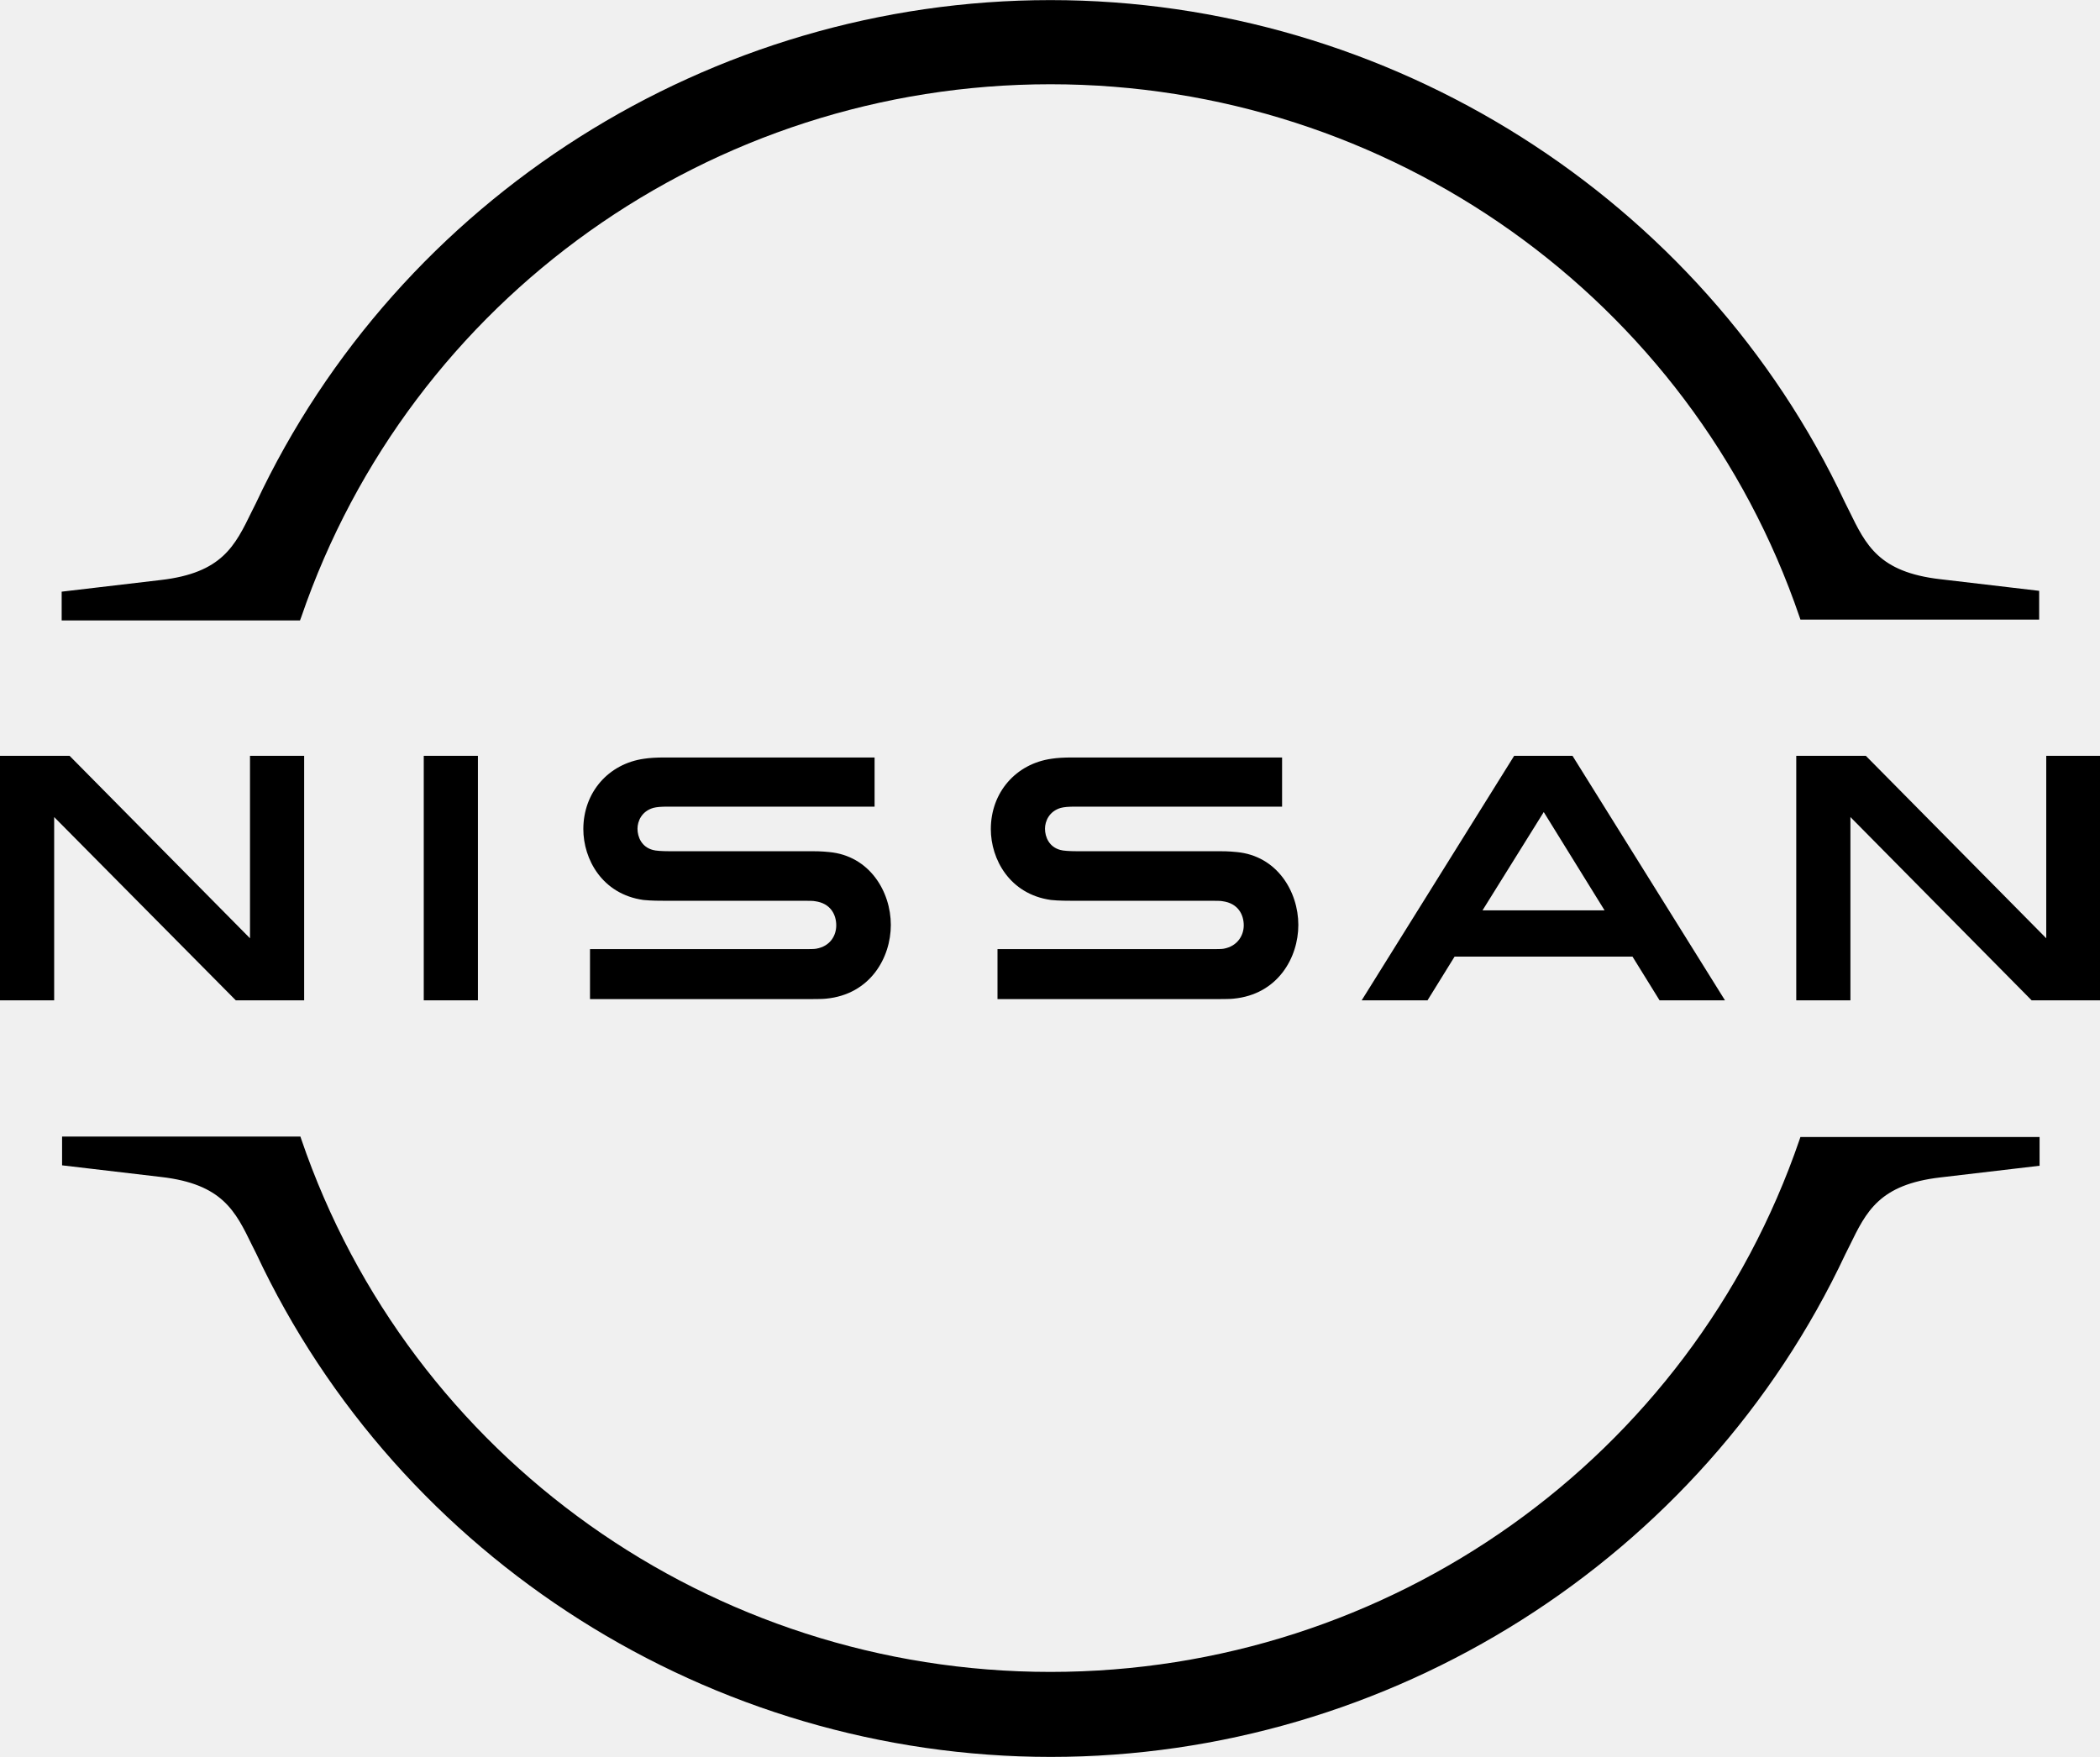
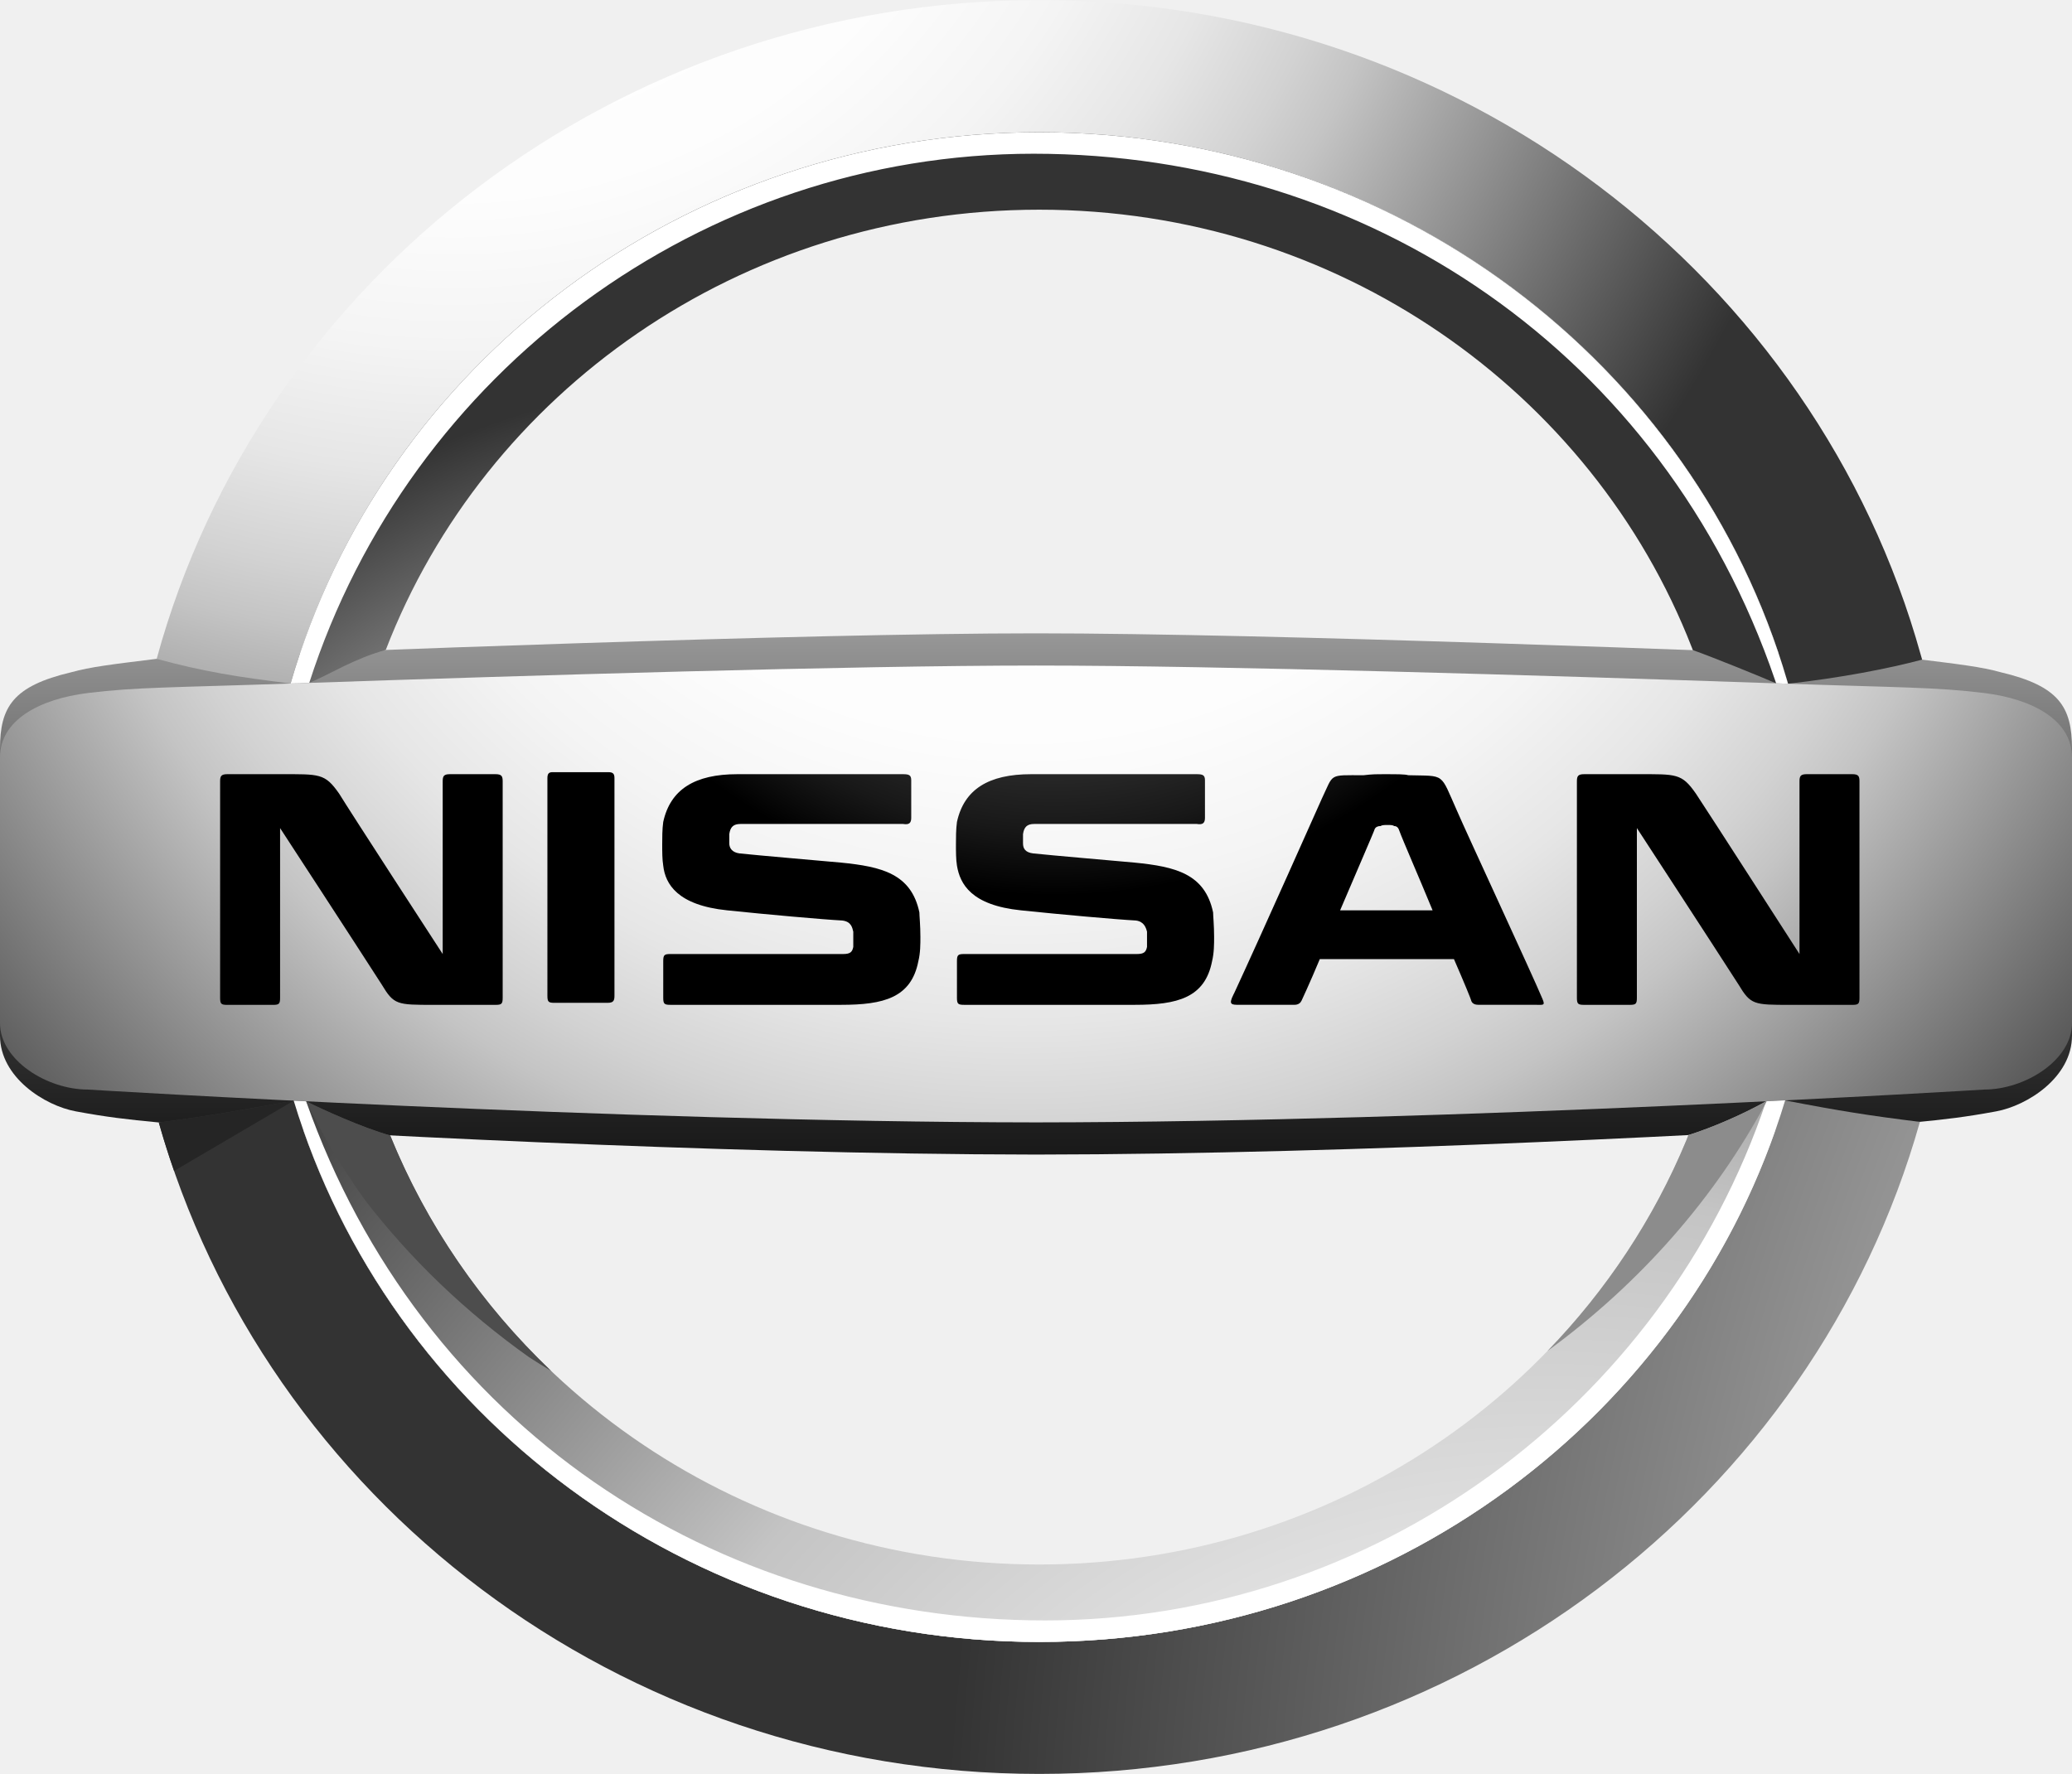
- <svg xmlns="http://www.w3.org/2000/svg" width="2500" height="2092" viewBox="0 0 504 421.7">
-   <path d="M293.7 227.7c-.4.1-2 .1-2.7.1h-51.6v12h52.5c.4 0 3.5 0 4.1-.1 10.7-1 15.6-9.9 15.6-17.7 0-8-5.1-16.6-14.8-17.5-1.9-.2-3.5-.2-4.2-.2h-34.3c-1.5 0-3.2-.1-3.8-.3-2.7-.7-3.7-3.1-3.7-5.1 0-1.8 1-4.2 3.8-5 .8-.2 1.7-.3 3.6-.3h49.5v-11.8h-50.3c-2.1 0-3.7.1-5 .3-8.6 1.2-14.6 8.1-14.6 16.9 0 7.2 4.5 15.6 14.4 17 1.8.2 4.3.2 5.4.2H291c.6 0 2.1 0 2.4.1 3.8.5 5.1 3.3 5.1 5.8 0 2.4-1.5 5-4.8 5.6m-97.8 0c-.4.1-2 .1-2.6.1h-51.7v12h52.5c.4 0 3.5 0 4.1-.1 10.7-1 15.6-9.9 15.6-17.7 0-8-5.1-16.6-14.8-17.5-1.9-.2-3.5-.2-4.2-.2h-34.3c-1.5 0-3.2-.1-3.8-.3-2.7-.7-3.7-3.1-3.7-5.1 0-1.8 1-4.2 3.8-5 .8-.2 1.7-.3 3.6-.3h49.5v-11.8h-50.3c-2.1 0-3.7.1-5 .3-8.6 1.2-14.6 8.1-14.6 16.9 0 7.2 4.5 15.6 14.4 17 1.8.2 4.3.2 5.4.2h33.4c.6 0 2.1 0 2.4.1 3.8.5 5.1 3.3 5.1 5.8 0 2.4-1.4 5-4.8 5.6m-94.2-46.3h13v58.7h-13zM73 240.1v-58.7H60v43.8l-43.3-43.8H0v58.7h13v-44l43.6 44zm418.1-58.7v43.8l-43.3-43.8h-16.7v58.7h13v-44l43.5 44H504v-58.7zm-127.7 0-36.6 58.7h15.8l6.5-10.5h42.7l6.5 10.5H414l-36.6-58.7zm21.7 37.1h-29.3l14.7-23.6zM72.3 148.1C98.5 71.6 170.7 20.2 252.1 20.2s153.7 51.4 179.8 127.9l.2.6h57.3v-6.9l-23.8-2.8c-14.7-1.7-17.8-8.2-21.8-16.4l-1-2C408.4 47.4 333.5 0 252.1 0 170.6 0 95.8 47.4 61.4 120.8l-1 2c-4 8.2-7.1 14.7-21.8 16.4L14.8 142v6.9H72zm359.8 124.8-.2.6c-26.2 76.5-98.4 127.8-179.8 127.8S98.4 349.9 72.3 273.4l-.2-.6H14.9v6.9l23.8 2.8c14.7 1.7 17.8 8.2 21.8 16.4l1 2c34.4 73.4 109.3 120.8 190.7 120.8S408.5 374.3 442.9 301l1-2c4-8.2 7.1-14.7 21.8-16.4l23.8-2.8v-6.9z" />
+ <svg xmlns="http://www.w3.org/2000/svg" width="2500" height="2141" viewBox="5 4.87 200 171.261">
+   <linearGradient id="a" gradientUnits="userSpaceOnUse" x1="-1926.795" y1="1110.028" x2="-1926.795" y2="1249.429" gradientTransform="translate(2031.795 -1102.63)">
+     <stop offset=".194" stop-color="#fff" />
+     <stop offset=".208" stop-color="#f8f8f8" />
+     <stop offset=".366" stop-color="#aeaeae" />
+     <stop offset=".513" stop-color="#707070" />
+     <stop offset=".647" stop-color="#404040" />
+     <stop offset=".764" stop-color="#1d1d1d" />
+     <stop offset=".86" stop-color="#080808" />
+     <stop offset=".922" />
+   </linearGradient>
+   <path d="M198.119 69.765c-1.848-.516-3.906-.76-8.241-1.295-17.942-.736-62.282-2.46-84.877-2.46-22.594 0-66.935 1.723-84.875 2.46-4.337.535-6.397.779-8.244 1.295C6.241 71.095 5 73.12 5 77.16v27.689c0 4.041 4.329 6.764 7.313 7.313 2.986.553 4.875.774 8.016 1.073 16.047.994 53.277 3.066 84.671 3.099 31.395-.03 68.623-2.104 84.671-3.099 3.14-.299 5.03-.521 8.017-1.073 2.983-.55 7.312-3.272 7.312-7.313V77.16c0-4.04-1.24-6.065-6.881-7.395z" fill="url(#a)" />
+   <radialGradient id="b" cx="-1982.938" cy="1073.071" r="139.463" gradientTransform="translate(2031.795 -1102.63)" gradientUnits="userSpaceOnUse">
+     <stop offset=".202" stop-color="#fff" />
+     <stop offset=".382" stop-color="#fdfdfd" />
+     <stop offset=".487" stop-color="#f4f4f4" />
+     <stop offset=".573" stop-color="#e6e6e6" />
+     <stop offset=".648" stop-color="#d2d2d2" />
+     <stop offset=".689" stop-color="#c4c4c4" />
+     <stop offset="1" stop-color="#333" />
+   </radialGradient>
+   <path d="M33.05 70.854c8.828-30.71 37.835-53.243 72.268-53.243 34.334 0 63.282 22.409 72.196 52.996.028.108.047.164.078.268 5.118-.575 9.703-1.463 12.943-2.328-.059-.197-.074-.237-.125-.431C180.279 31.681 146.021 4.87 105.318 4.87c-40.84 0-75.188 26.985-85.194 63.6 4.501 1.233 7.798 1.75 12.926 2.384z" fill="url(#b)" />
+   <radialGradient id="c" cx="-1645.429" cy="1296.455" r="290.45" gradientTransform="translate(2031.795 -1102.63)" gradientUnits="userSpaceOnUse">
+     <stop offset=".202" stop-color="#fff" />
+     <stop offset=".368" stop-color="#e4e4e4" />
+     <stop offset=".594" stop-color="#c4c4c4" />
+     <stop offset="1" stop-color="#333" />
+   </radialGradient>
+   <path d="M177.303 111.104c-.089.273-.188.574-.234.723-9.387 29.852-37.957 51.564-71.75 51.564-34.06 0-62.81-22.047-71.969-52.258-5.598.991-7.489 1.368-13.021 2.104 10.25 36.257 44.414 62.895 84.99 62.895 40.593 0 74.769-26.666 85-62.953-4.874-.602-7.745-1.057-13.016-2.075z" fill="url(#c)" />
+   <radialGradient id="d" cx="-1949.44" cy="1232.36" r="89.169" gradientTransform="translate(2031.795 -1102.63)" gradientUnits="userSpaceOnUse">
+     <stop offset=".202" stop-color="#fff" />
+     <stop offset=".368" stop-color="#e4e4e4" />
+     <stop offset=".594" stop-color="#c4c4c4" />
+     <stop offset="1" stop-color="#333" />
+   </radialGradient>
+   <path d="M34.852 70.788c2.125-.878 4.181-2.278 7.386-3.179 9.555-24.825 34.189-42.503 63.079-42.503 28.8 0 53.373 17.569 62.988 42.274.034.084.069.186.096.249 1.654.573 6.527 2.549 8.043 3.21.215.005.674.021 1.148.034a7.05 7.05 0 0 1-.078-.268c-8.918-30.577-37.865-52.979-72.197-52.979-34.424 0-63.431 22.523-72.262 53.227.51.001 1.481-.043 1.797-.065z" fill="url(#d)" />
+   <path d="M104.769 19.703c32.213 0 60.768 19.208 71.584 50.869l.088.269c.168 0 .781.022 1.148.034-.029-.115-.059-.182-.078-.268-8.918-30.577-37.865-52.979-72.197-52.979-34.424 0-63.431 22.523-72.262 53.227.688-.011 1.019-.011 1.799-.066 9.67-30.058 37.942-51.086 69.918-51.086z" fill="#fff" />
+   <radialGradient id="e" cx="-1877.483" cy="1323.538" r="169.194" gradientTransform="translate(2031.795 -1102.63)" gradientUnits="userSpaceOnUse">
+     <stop offset=".202" stop-color="#fff" />
+     <stop offset=".368" stop-color="#e4e4e4" />
+     <stop offset=".594" stop-color="#c4c4c4" />
+     <stop offset="1" stop-color="#333" />
+   </radialGradient>
+   <path d="M175.477 111.191c-2.314 1.293-5.195 2.537-7.498 3.264-.031.074-.162.402-.19.479-9.962 24.022-34.179 40.979-62.471 40.979-28.47 0-52.811-17.163-62.657-41.423-2.649-.735-6.609-2.541-8.108-3.295-.561-.027-.863-.043-1.208-.061 9.159 30.207 37.914 52.258 71.974 52.258 33.906 0 62.55-21.849 71.843-51.843.02-.058.123-.388.145-.444-.537.021-1.358.086-1.83.086z" fill="url(#e)" />
+   <radialGradient id="f" cx="-1928.135" cy="1125.143" r="134.452" gradientTransform="translate(2031.795 -1102.63)" gradientUnits="userSpaceOnUse">
+     <stop offset=".202" stop-color="#fff" />
+     <stop offset=".397" stop-color="#fdfdfd" />
+     <stop offset=".51" stop-color="#f4f4f4" />
+     <stop offset=".603" stop-color="#e6e6e6" />
+     <stop offset=".684" stop-color="#d2d2d2" />
+     <stop offset=".728" stop-color="#c4c4c4" />
+     <stop offset="1" stop-color="#4d4d4d" />
+   </radialGradient>
+   <path d="M196.516 71.77c-4.752-.578-7.992-.516-19.568-.915-.526-.019-1.061-.035-1.604-.054-20.99-.72-52.52-1.682-70.344-1.682-17.823 0-49.352.962-70.345 1.682-.542.019-1.075.035-1.6.054-11.578.399-14.817.337-19.57.915C8.733 72.353 5 74.434 5 77.973v25.677c0 3.541 4.497 6.408 8.484 6.408 0 0 50.746 3.133 91.516 3.17 40.771-.037 91.516-3.17 91.516-3.17 3.987 0 8.484-2.867 8.484-6.408V77.973c0-3.539-3.732-5.62-8.484-6.203z" fill="url(#f)" />
+   <path d="M175.477 111.191c-9.959 29.543-37.967 50.123-69.604 50.123-31.959 0-60.317-18.906-71.323-50.123-.404-.021-.804-.037-1.199-.06 9.157 30.208 37.917 52.259 71.978 52.259 34.072 0 62.835-22.065 71.984-52.289-.602.028-1.213.061-1.836.09z" fill="#fff" />
+   <path d="M175.535 111.189l-.061.002c-2.314 1.293-5.193 2.537-7.498 3.264-.031.074-.162.402-.189.479-3.152 7.602-7.732 14.496-13.422 20.371 8.906-6.511 16.17-14.737 21.17-24.116z" fill="#8c8c8c" />
+   <path d="M58.19 137.216c-6.698-6.38-12.03-14.103-15.53-22.728-2.649-.736-6.608-2.543-8.108-3.297a63.415 63.415 0 0 0 5.648 9.494c4.409 5.742 9.753 10.86 15.836 15.191.708.464 1.426.91 2.154 1.34z" fill="#4d4d4d" />
+   <path d="M33.348 111.135v-.002l-.023.004c-5.58.989-7.473 1.368-12.997 2.1.445 1.58.938 3.137 1.475 4.678l11.545-6.78z" fill="#252525" />
+   <radialGradient id="g" cx="-1925.021" cy="1138.607" r="90.561" gradientTransform="translate(2031.795 -1102.63)" gradientUnits="userSpaceOnUse">
+     <stop offset=".111" stop-color="#4d4d4d" />
+     <stop offset=".248" stop-color="#494949" />
+     <stop offset=".355" stop-color="#404040" />
+     <stop offset=".451" stop-color="#2f2f2f" />
+     <stop offset=".541" stop-color="#181818" />
+     <stop offset=".611" />
+   </radialGradient>
+   <path d="M145.637 83.142c-1.668-3.728-1.076-3.337-4.707-3.433-.295-.1-1.082-.1-2.16-.1-1.076 0-1.274 0-2.158.1-3.432 0-2.844-.196-4.02 2.256 0 0-5.891 13.242-8.439 18.735l-.098.196c-.49.979-.195.979.588.979h5.299c.394 0 .588-.192.686-.392 0 0 .785-1.668 1.766-4.021h12.949c.982 2.257 1.668 3.923 1.668 4.021.098.295.393.392.686.392h5.494c.785 0 .982.103.688-.588-.983-2.353-7.359-16.088-8.242-18.145zm-11.283 9.612c1.668-3.923 3.338-7.748 3.338-7.847.099-.197.295-.295.588-.295.099-.1.395-.1.688-.1.197 0 .489 0 .588.1.195 0 .395.098.489.393.396 1.077 1.864 4.414 3.237 7.749h-8.928zM63.722 79.413c.49 0 .589.195.589.588v20.995c0 .488-.099.688-.686.688h-5.102c-.587 0-.685-.1-.685-.688V80.001c0-.393.098-.588.489-.588h5.395zm-10.889.195c.587 0 .688.195.688.688v20.896c0 .59-.101.688-.688.688h-5.985c-3.53 0-3.825 0-5.001-1.96-2.453-3.825-9.812-15.107-9.812-15.107v16.381c0 .591-.098.687-.685.687h-4.416c-.588 0-.687-.096-.687-.687V80.296c0-.491.099-.688.687-.688h5.101c3.826 0 4.316-.097 5.692 1.865 1.078 1.767 10.005 15.5 10.005 15.5V80.296c0-.491.098-.688.688-.688h4.413zm130.964 0c.592 0 .688.195.688.688v20.896c0 .59-.098.688-.688.688h-5.979c-3.535 0-3.83 0-5.006-1.96C170.357 96.092 163 84.811 163 84.811v16.382c0 .59-.098.686-.688.686H157.9c-.588 0-.689-.096-.689-.686V80.296c0-.491.102-.688.689-.688h5.1c3.826 0 4.318-.097 5.689 1.865 1.178 1.767 10.008 15.5 10.008 15.5V80.296c0-.491.099-.688.688-.688h4.412zm-97.609 8.538c3.925.391 6.771 1.077 7.555 4.806 0 .292.099 1.274.099 2.354 0 .688 0 1.568-.197 2.354-.685 3.531-3.336 4.217-7.454 4.217H69.707c-.589 0-.688-.096-.688-.686V97.66c0-.59.099-.688.688-.688h16.675c.688 0 .884-.195.981-.688v-.883-.588c-.099-.394-.196-.982-1.078-1.078-1.865-.098-7.357-.59-11.087-.981-4.807-.491-5.983-2.549-6.18-4.316-.098-.59-.098-1.374-.098-2.061 0-.589 0-1.471.098-2.159.688-3.141 3.043-4.61 7.161-4.61h15.99c.591 0 .788.1.788.589v3.631c0 .487-.197.685-.788.587H76.474c-.687 0-.98.294-1.08.98v.883c0 .491.295.884.981.979 1.868.2 7.654.69 9.813.889zm28.349 0c3.928.391 6.771 1.077 7.557 4.806 0 .292.098 1.274.098 2.354 0 .688 0 1.568-.196 2.354-.685 3.531-3.333 4.217-7.455 4.217H98.058c-.589 0-.688-.096-.688-.686V97.66c0-.59.099-.688.688-.688h16.678c.686 0 .879-.195.98-.688v-.883-.588c-.102-.394-.296-.982-1.08-1.078-1.863-.098-7.357-.59-11.084-.981-4.809-.491-5.886-2.549-6.182-4.316-.098-.59-.098-1.374-.098-2.061 0-.589 0-1.471.098-2.159.688-3.141 3.042-4.61 7.161-4.61h15.993c.586 0 .785.1.785.589v3.631c0 .487-.199.685-.785.587h-15.698c-.686 0-.979.294-1.079.98v.883c0 .491.197.884.983.979 1.864.2 7.65.69 9.807.889z" fill="url(#g)" />
</svg>
